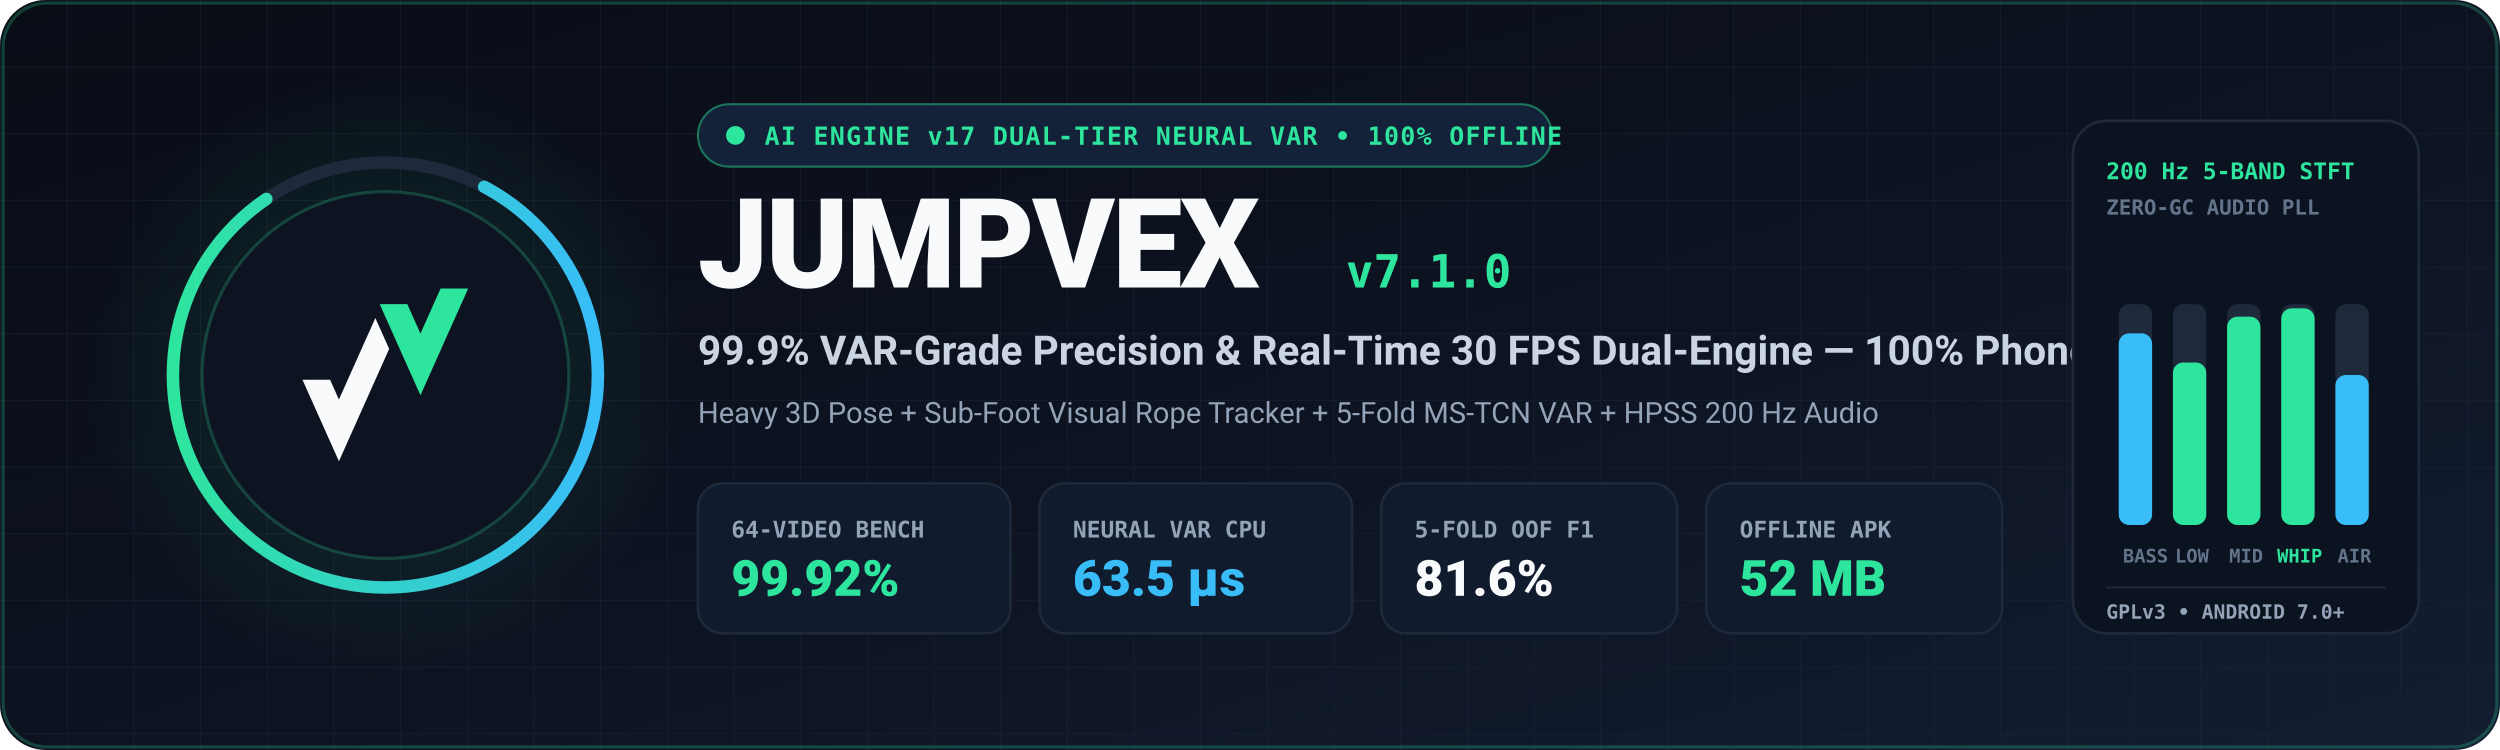
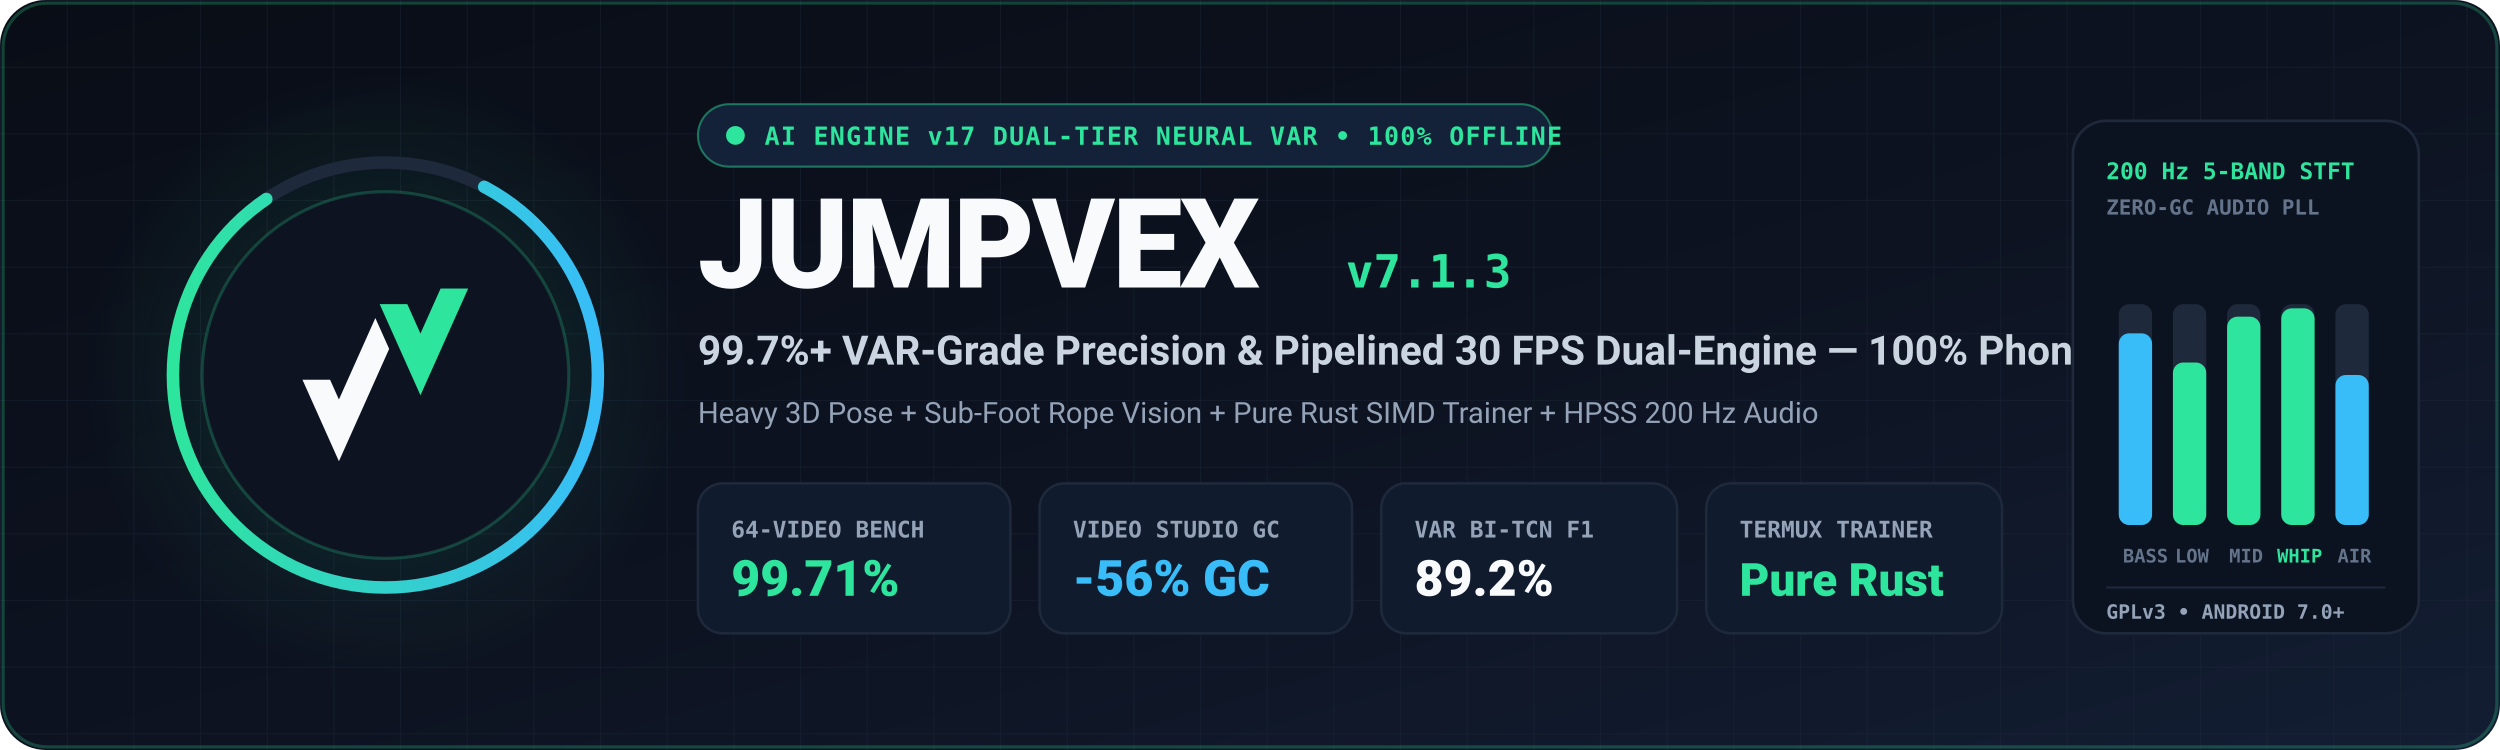
<svg xmlns="http://www.w3.org/2000/svg" viewBox="0 0 1200 360" width="1200" height="360" role="img" aria-label="Jumpvex v7.0 — 99.9% VAR-Grade Precision &amp; Real-Time 30 FPS Dual-Engine AI Jump Rope Suite">
  <defs>
    <linearGradient id="bgDark" x1="0%" y1="0%" x2="100%" y2="100%">
      <stop offset="0%" stop-color="#090D16" />
      <stop offset="55%" stop-color="#0D1321" />
      <stop offset="100%" stop-color="#131E33" />
    </linearGradient>
    <linearGradient id="mintGrad" x1="0%" y1="0%" x2="100%" y2="0%">
      <stop offset="0%" stop-color="#2EE59D" />
      <stop offset="100%" stop-color="#38BDF8" />
    </linearGradient>
    <radialGradient id="mintGlow" cx="50%" cy="50%" r="50%">
      <stop offset="0%" stop-color="#2EE59D" stop-opacity="0.28" />
      <stop offset="60%" stop-color="#2EE59D" stop-opacity="0.06" />
      <stop offset="100%" stop-color="#2EE59D" stop-opacity="0" />
    </radialGradient>
    <pattern id="gridDark" width="32" height="32" patternUnits="userSpaceOnUse">
      <path d="M 32 0 L 0 0 0 32" fill="none" stroke="#1E293B" stroke-width="0.7" stroke-opacity="0.55" />
    </pattern>
    <style>
      .ring-sweep {
        stroke-dasharray: 420 110;
        animation: spinSweep 4.8s linear infinite;
        transform-origin: 185px 180px;
      }
      .ring-pulse {
        animation: pulseGlow 2.6s ease-in-out infinite;
        transform-origin: 185px 180px;
      }
      .eq-bar {
        transform-box: fill-box;
        transform-origin: bottom center;
      }
      .eq1 { animation: eqBounce 0.9s ease-in-out infinite alternate; }
      .eq2 { animation: eqBounce 0.65s ease-in-out 0.15s infinite alternate; }
      .eq3 { animation: eqBounce 0.55s ease-in-out 0.3s infinite alternate; }
      .eq4 { animation: eqBounce 0.72s ease-in-out 0.1s infinite alternate; }
      .eq5 { animation: eqBounce 0.85s ease-in-out 0.25s infinite alternate; }
      .dot-live { animation: blinkDot 1.6s ease-in-out infinite; }
      @keyframes spinSweep {
        0% { transform: rotate(0deg); }
        100% { transform: rotate(360deg); }
      }
      @keyframes pulseGlow {
        0%, 100% { opacity: 0.65; transform: scale(1); }
        50% { opacity: 1; transform: scale(1.03); }
      }
      @keyframes eqBounce {
        0% { transform: scaleY(0.28); }
        100% { transform: scaleY(1); }
      }
      @keyframes blinkDot {
        0%, 100% { opacity: 1; }
        50% { opacity: 0.25; }
      }
      .title { font-family: -apple-system, BlinkMacSystemFont, "Segoe UI", Roboto, Helvetica, Arial, sans-serif; font-weight: 800; }
      .mono { font-family: ui-monospace, SFMono-Regular, Menlo, Monaco, Consolas, monospace; font-weight: 600; }
      .body { font-family: -apple-system, BlinkMacSystemFont, "Segoe UI", Roboto, Helvetica, Arial, sans-serif; }
    </style>
  </defs>
  <rect width="1200" height="360" rx="22" fill="url(#bgDark)" />
  <rect width="1200" height="360" rx="22" fill="url(#gridDark)" />
  <rect x="1.5" y="1.5" width="1197" height="357" rx="21" fill="none" stroke="#2EE59D" stroke-opacity="0.24" stroke-width="1.5" />
  <circle cx="185" cy="180" r="145" fill="url(#mintGlow)" class="ring-pulse" />
  <circle cx="185" cy="180" r="102" fill="none" stroke="#1E293B" stroke-width="6" />
  <circle cx="185" cy="180" r="102" fill="none" stroke="url(#mintGrad)" stroke-width="6" stroke-linecap="round" class="ring-sweep" />
  <circle cx="185" cy="180" r="88" fill="#0D1321" stroke="#2EE59D" stroke-opacity="0.22" stroke-width="1.5" />
  <g transform="translate(123, 118) scale(0.242)">
    <path d="M236.25,143.21 L263.63,204.42 L163.97,427.26 L91.64,265.54 L146.39,265.54 L163.97,304.85 Z" fill="#F8FAFC" />
    <path d="M244.83,115.62 L299.57,115.62 L325.69,174.02 L365.61,84.74 L420.36,84.74 L325.69,296.43 Z" fill="#2EE59D" />
  </g>
  <g transform="translate(335, 50)">
    <rect width="410" height="30" rx="15" fill="#132238" stroke="#2EE59D" stroke-opacity="0.45" stroke-width="1" />
    <circle cx="18" cy="15" r="4.5" fill="#2EE59D" class="dot-live" />
    <text x="32" y="19.5" fill="#2EE59D" font-size="12" class="mono" letter-spacing="0.6">AI ENGINE v17 DUAL-TIER NEURAL VAR • 100% OFFLINE</text>
  </g>
  <text x="335" y="138" fill="#F8FAFC" font-size="60" class="title" letter-spacing="-1.2">JUMPVEX</text>
-   <text x="646" y="138" fill="#2EE59D" font-size="22" class="mono">v7.1.0</text>
+   <text x="646" y="138" fill="#2EE59D" font-size="22" class="mono">v7.1.3</text>
  <text x="335" y="175" fill="#CBD5E1" font-size="19.5" class="body" font-weight="600">
-     99.9% VAR-Grade Precision &amp; Real-Time 30 FPS Dual-Engine — 100% Phone-Only
+     99.7%+ VAR-Grade Precision &amp; Pipelined 30 FPS Dual-Engine — 100% Phone-Only
  </text>
  <text x="335" y="203" fill="#94A3B8" font-size="14" class="body">
-     Heavy 3D Pose + Sub-Foot Visual Rope Tracker + 5-Fold MS-TCN VAR + HPSS 200 Hz Audio
+     Heavy 3D Pose + Sub-Foot Rope Vision + Pure Rust SIMD Trainer + HPSS 200 Hz Audio
  </text>
  <g transform="translate(335, 232)">
    <rect x="0" y="0" width="150" height="72" rx="12" fill="#111B2E" stroke="#1E293B" stroke-width="1.2" />
    <text x="16" y="26" fill="#94A3B8" font-size="11" class="mono">64-VIDEO BENCH</text>
-     <text x="16" y="54" fill="#2EE59D" font-size="24" class="title">99.92%</text>
+     <text x="16" y="54" fill="#2EE59D" font-size="24" class="title">99.71%</text>
    <rect x="164" y="0" width="150" height="72" rx="12" fill="#111B2E" stroke="#1E293B" stroke-width="1.2" />
-     <text x="180" y="26" fill="#94A3B8" font-size="11" class="mono">NEURAL VAR CPU</text>
-     <text x="180" y="54" fill="#38BDF8" font-size="24" class="title">63.5 µs</text>
+     <text x="180" y="26" fill="#94A3B8" font-size="11" class="mono">VIDEO STUDIO GC</text>
+     <text x="180" y="54" fill="#38BDF8" font-size="24" class="title">-56% GC</text>
    <rect x="328" y="0" width="142" height="72" rx="12" fill="#111B2E" stroke="#1E293B" stroke-width="1.2" />
-     <text x="344" y="26" fill="#94A3B8" font-size="11" class="mono">5-FOLD OOF F1</text>
-     <text x="344" y="54" fill="#F8FAFC" font-size="24" class="title">81.6%</text>
+     <text x="344" y="26" fill="#94A3B8" font-size="11" class="mono">VAR BI-TCN F1</text>
+     <text x="344" y="54" fill="#F8FAFC" font-size="24" class="title">89.2%</text>
    <rect x="484" y="0" width="142" height="72" rx="12" fill="#111B2E" stroke="#1E293B" stroke-width="1.2" />
-     <text x="500" y="26" fill="#94A3B8" font-size="11" class="mono">OFFLINE APK</text>
-     <text x="500" y="54" fill="#2EE59D" font-size="24" class="title">52 MB</text>
+     <text x="500" y="26" fill="#94A3B8" font-size="11" class="mono">TERMUX TRAINER</text>
+     <text x="500" y="54" fill="#2EE59D" font-size="22" class="title">Pure Rust</text>
  </g>
  <g transform="translate(995, 58)">
    <rect width="166" height="246" rx="16" fill="#0B1220" stroke="#1E293B" stroke-width="1.3" />
    <text x="16" y="28" fill="#2EE59D" font-size="11" class="mono">200 Hz 5-BAND STFT</text>
    <text x="16" y="45" fill="#64748B" font-size="10" class="mono">ZERO-GC AUDIO PLL</text>
    <g transform="translate(22, 68)">
      <rect x="0" y="20" width="16" height="106" rx="5" fill="#1E293B" />
      <rect x="0" y="34" width="16" height="92" rx="5" fill="#38BDF8" class="eq-bar eq1" />
      <text x="2" y="144" fill="#64748B" font-size="9" class="mono">BASS</text>
      <rect x="26" y="20" width="16" height="106" rx="5" fill="#1E293B" />
      <rect x="26" y="48" width="16" height="78" rx="5" fill="#2EE59D" class="eq-bar eq2" />
      <text x="27" y="144" fill="#64748B" font-size="9" class="mono">LOW</text>
      <rect x="52" y="20" width="16" height="106" rx="5" fill="#1E293B" />
      <rect x="52" y="26" width="16" height="100" rx="5" fill="#2EE59D" class="eq-bar eq3" />
      <text x="53" y="144" fill="#64748B" font-size="9" class="mono">MID</text>
      <rect x="78" y="20" width="16" height="106" rx="5" fill="#1E293B" />
      <rect x="78" y="22" width="16" height="104" rx="5" fill="#2EE59D" class="eq-bar eq4" />
      <text x="76" y="144" fill="#2EE59D" font-size="9" class="mono">WHIP</text>
      <rect x="104" y="20" width="16" height="106" rx="5" fill="#1E293B" />
      <rect x="104" y="54" width="16" height="72" rx="5" fill="#38BDF8" class="eq-bar eq5" />
      <text x="105" y="144" fill="#64748B" font-size="9" class="mono">AIR</text>
    </g>
    <line x1="16" y1="224" x2="150" y2="224" stroke="#1E293B" stroke-width="1" />
    <text x="16" y="239" fill="#94A3B8" font-size="9.5" class="mono">GPLv3 • ANDROID 7.0+</text>
  </g>
</svg>
